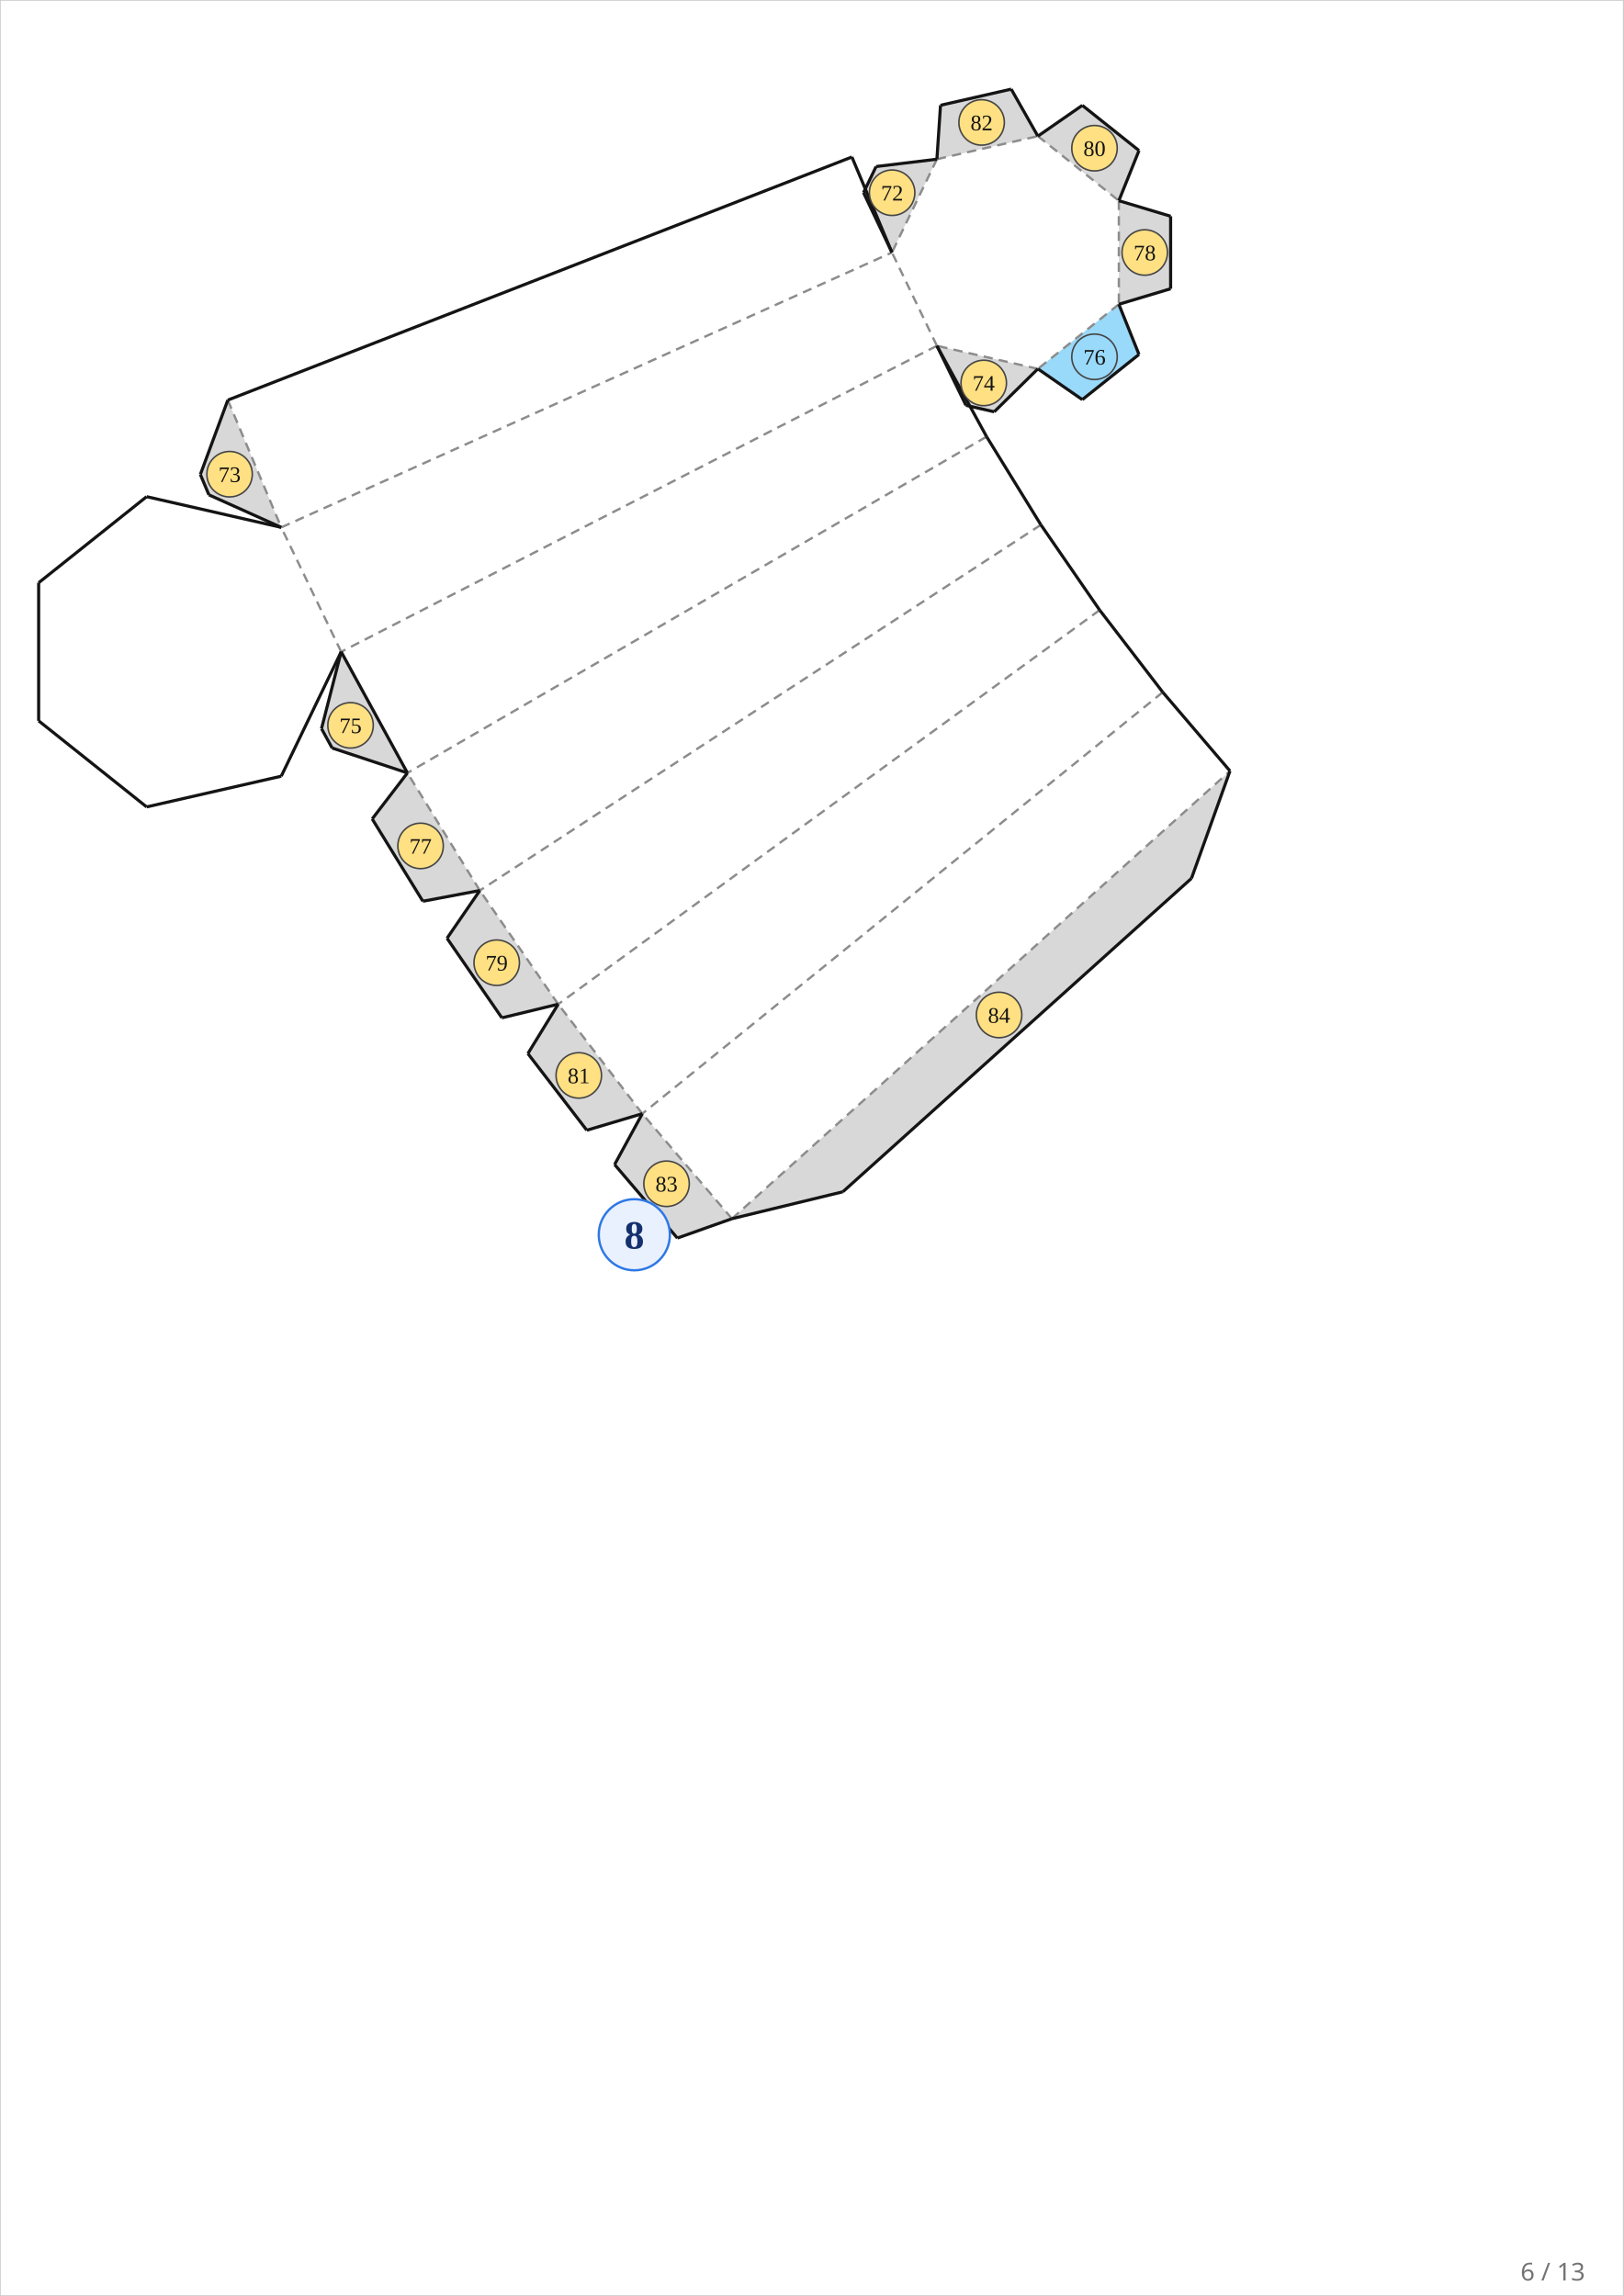
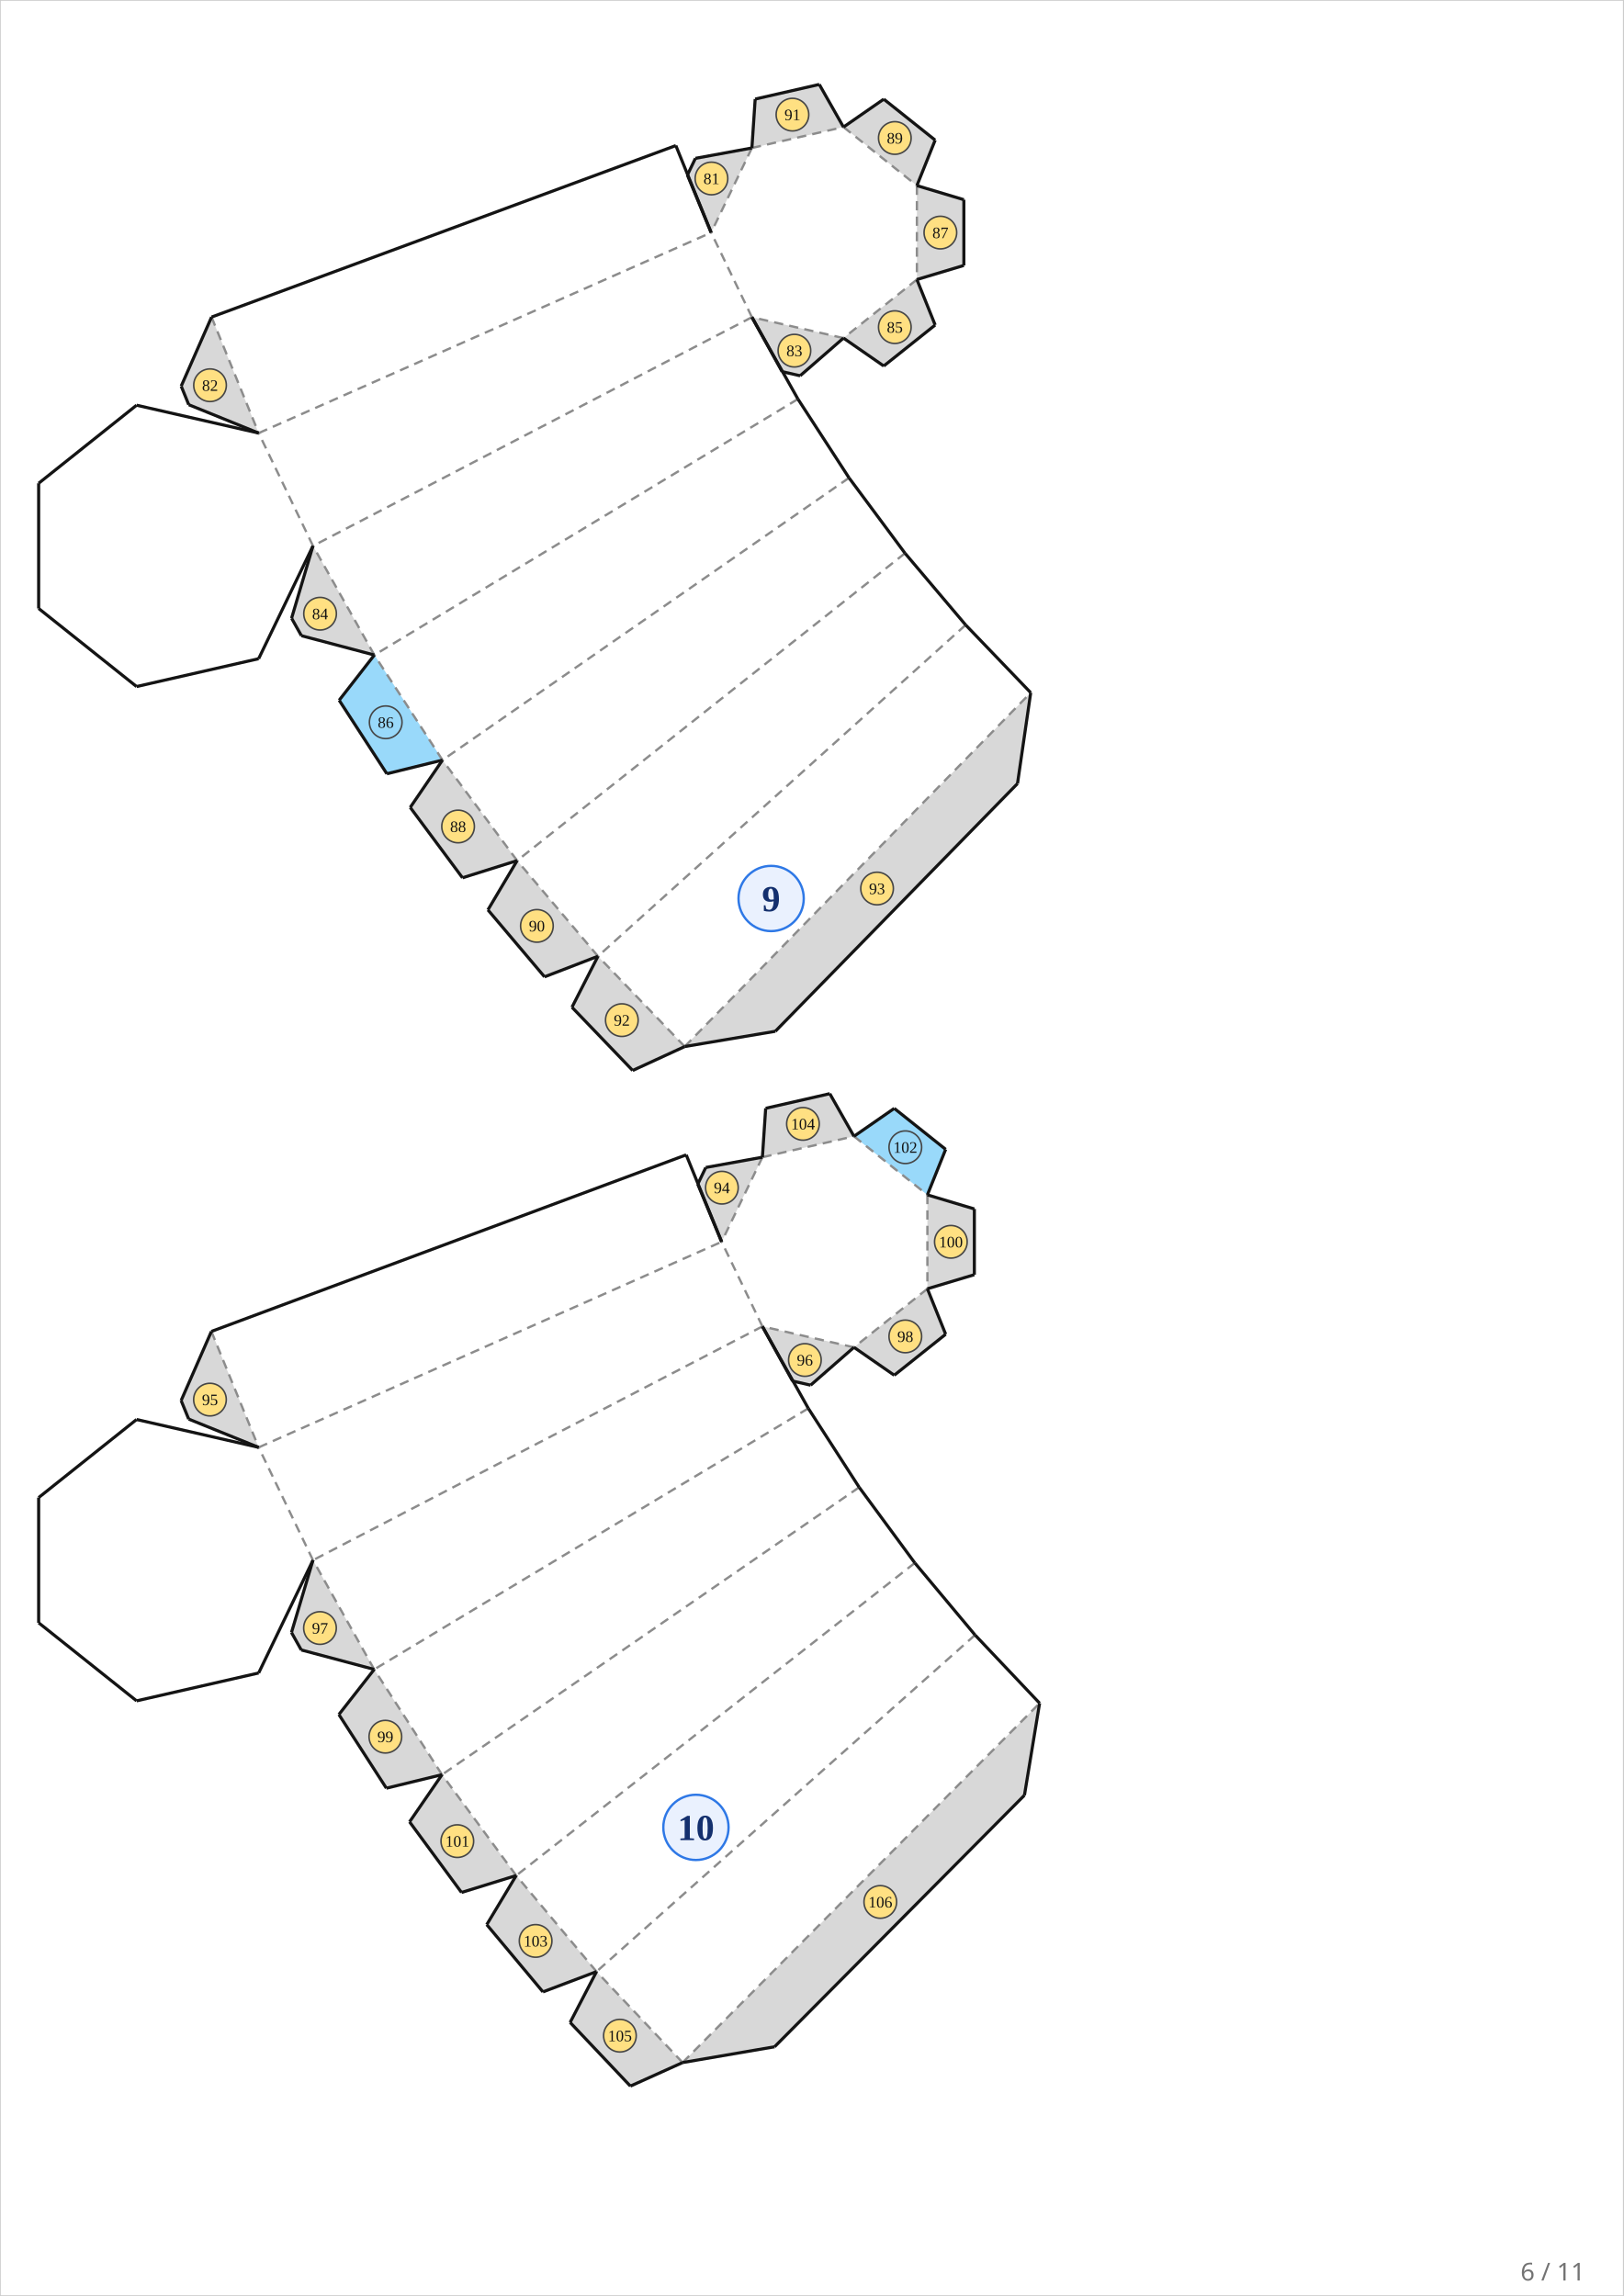
<svg xmlns="http://www.w3.org/2000/svg" width="210.00mm" height="297.00mm" viewBox="0 0 210.00 297.00">
  <rect x="0" y="0" width="210.00" height="297.00" fill="#ffffff" stroke="#cccccc" stroke-width="0.2" />
-   <polygon points="115.361,32.661 111.681,24.921 113.308,21.542 121.173,20.593" fill="rgb(216,216,216)" />
-   <polygon points="36.376,68.221 27.019,64.012 25.913,61.377 29.466,51.751" fill="rgb(216,216,216)" />
-   <polygon points="121.173,44.73 124.93,52.434 128.587,53.268 134.232,47.711" fill="rgb(216,216,216)" />
-   <polygon points="44.125,84.312 41.582,94.252 42.953,96.759 52.693,99.983" fill="rgb(216,216,216)" />
-   <polygon points="134.232,47.711 139.979,51.694 147.31,45.848 144.705,39.359" fill="rgb(216,216,216)" />
-   <polygon points="52.693,99.983 48.137,105.934 54.692,116.58 62.058,115.191" fill="rgb(216,216,216)" />
-   <polygon points="144.705,39.359 151.402,37.35 151.402,27.973 144.705,25.964" fill="rgb(216,216,216)" />
-   <polygon points="62.058,115.191 57.814,121.37 64.909,131.663 72.193,129.897" fill="rgb(216,216,216)" />
-   <polygon points="144.705,25.964 147.31,19.475 139.979,13.629 134.232,17.612" fill="rgb(216,216,216)" />
-   <polygon points="72.193,129.897 68.274,136.286 75.89,146.201 83.073,144.061" fill="rgb(216,216,216)" />
-   <polygon points="134.232,17.612 130.783,11.53 121.641,13.616 121.173,20.593" fill="rgb(216,216,216)" />
-   <polygon points="83.073,144.061 79.488,150.643 87.604,160.152 94.668,157.645" fill="rgb(216,216,216)" />
-   <polygon points="159.08,99.73 154.099,113.622 109.01,154.163 94.668,157.645" fill="rgb(216,216,216)" />
-   <polygon points="134.232,47.711 139.979,51.694 147.31,45.848 144.705,39.359" fill="#99d9fa" />
-   <line x1="36.376" y1="68.221" x2="115.361" y2="32.661" stroke="#8c8c8c" stroke-width="0.3" stroke-dasharray="1.2,0.8" />
-   <line x1="121.173" y1="44.73" x2="115.361" y2="32.661" stroke="#8c8c8c" stroke-width="0.3" stroke-dasharray="1.2,0.8" />
-   <line x1="44.125" y1="84.312" x2="36.376" y2="68.221" stroke="#8c8c8c" stroke-width="0.3" stroke-dasharray="1.2,0.8" />
-   <line x1="121.173" y1="44.73" x2="44.125" y2="84.312" stroke="#8c8c8c" stroke-width="0.3" stroke-dasharray="1.2,0.8" />
-   <line x1="127.599" y1="56.483" x2="52.693" y2="99.983" stroke="#8c8c8c" stroke-width="0.3" stroke-dasharray="1.2,0.8" />
-   <line x1="134.622" y1="67.889" x2="62.058" y2="115.191" stroke="#8c8c8c" stroke-width="0.3" stroke-dasharray="1.2,0.8" />
-   <line x1="142.224" y1="78.918" x2="72.193" y2="129.897" stroke="#8c8c8c" stroke-width="0.3" stroke-dasharray="1.2,0.8" />
-   <line x1="150.384" y1="89.541" x2="83.073" y2="144.061" stroke="#8c8c8c" stroke-width="0.3" stroke-dasharray="1.2,0.8" />
-   <line x1="121.173" y1="20.593" x2="115.361" y2="32.661" stroke="#8c8c8c" stroke-width="0.3" stroke-dasharray="1.2,0.8" />
-   <line x1="29.466" y1="51.751" x2="36.376" y2="68.221" stroke="#8c8c8c" stroke-width="0.3" stroke-dasharray="1.2,0.8" />
-   <line x1="134.232" y1="47.711" x2="121.173" y2="44.73" stroke="#8c8c8c" stroke-width="0.3" stroke-dasharray="1.2,0.8" />
-   <line x1="52.693" y1="99.983" x2="44.125" y2="84.312" stroke="#8c8c8c" stroke-width="0.3" stroke-dasharray="1.2,0.8" />
-   <line x1="144.705" y1="39.359" x2="134.232" y2="47.711" stroke="#8c8c8c" stroke-width="0.3" stroke-dasharray="1.2,0.8" />
-   <line x1="62.058" y1="115.191" x2="52.693" y2="99.983" stroke="#8c8c8c" stroke-width="0.3" stroke-dasharray="1.2,0.8" />
-   <line x1="144.705" y1="25.964" x2="144.705" y2="39.359" stroke="#8c8c8c" stroke-width="0.3" stroke-dasharray="1.2,0.8" />
-   <line x1="72.193" y1="129.897" x2="62.058" y2="115.191" stroke="#8c8c8c" stroke-width="0.3" stroke-dasharray="1.2,0.8" />
-   <line x1="134.232" y1="17.612" x2="144.705" y2="25.964" stroke="#8c8c8c" stroke-width="0.3" stroke-dasharray="1.2,0.8" />
-   <line x1="83.073" y1="144.061" x2="72.193" y2="129.897" stroke="#8c8c8c" stroke-width="0.3" stroke-dasharray="1.2,0.8" />
-   <line x1="121.173" y1="20.593" x2="134.232" y2="17.612" stroke="#8c8c8c" stroke-width="0.3" stroke-dasharray="1.2,0.8" />
-   <line x1="94.668" y1="157.645" x2="83.073" y2="144.061" stroke="#8c8c8c" stroke-width="0.3" stroke-dasharray="1.2,0.8" />
-   <line x1="94.668" y1="157.645" x2="159.08" y2="99.73" stroke="#8c8c8c" stroke-width="0.3" stroke-dasharray="1.2,0.8" />
-   <line x1="110.179" y1="20.309" x2="115.361" y2="32.661" stroke="#141414" stroke-width="0.4" />
-   <line x1="18.964" y1="64.247" x2="36.376" y2="68.221" stroke="#141414" stroke-width="0.4" />
-   <line x1="121.173" y1="44.73" x2="127.599" y2="56.483" stroke="#141414" stroke-width="0.4" />
-   <line x1="52.693" y1="99.983" x2="44.125" y2="84.312" stroke="#141414" stroke-width="0.4" />
-   <line x1="44.125" y1="84.312" x2="36.376" y2="100.403" stroke="#141414" stroke-width="0.4" />
-   <line x1="127.599" y1="56.483" x2="134.622" y2="67.889" stroke="#141414" stroke-width="0.4" />
-   <line x1="36.376" y1="100.403" x2="18.964" y2="104.378" stroke="#141414" stroke-width="0.4" />
-   <line x1="134.622" y1="67.889" x2="142.224" y2="78.918" stroke="#141414" stroke-width="0.4" />
-   <line x1="18.964" y1="104.378" x2="5.0" y2="93.242" stroke="#141414" stroke-width="0.4" />
-   <line x1="142.224" y1="78.918" x2="150.384" y2="89.541" stroke="#141414" stroke-width="0.4" />
-   <line x1="5.0" y1="93.242" x2="5.0" y2="75.382" stroke="#141414" stroke-width="0.4" />
-   <line x1="150.384" y1="89.541" x2="159.08" y2="99.73" stroke="#141414" stroke-width="0.4" />
-   <line x1="5.0" y1="75.382" x2="18.964" y2="64.247" stroke="#141414" stroke-width="0.4" />
-   <line x1="29.466" y1="51.751" x2="110.179" y2="20.309" stroke="#141414" stroke-width="0.4" />
-   <line x1="115.361" y1="32.661" x2="111.681" y2="24.921" stroke="#141414" stroke-width="0.4" />
-   <line x1="111.681" y1="24.921" x2="113.308" y2="21.542" stroke="#141414" stroke-width="0.4" />
-   <line x1="113.308" y1="21.542" x2="121.173" y2="20.593" stroke="#141414" stroke-width="0.4" />
-   <line x1="36.376" y1="68.221" x2="27.019" y2="64.012" stroke="#141414" stroke-width="0.4" />
-   <line x1="27.019" y1="64.012" x2="25.913" y2="61.377" stroke="#141414" stroke-width="0.4" />
-   <line x1="25.913" y1="61.377" x2="29.466" y2="51.751" stroke="#141414" stroke-width="0.4" />
-   <line x1="121.173" y1="44.73" x2="124.93" y2="52.434" stroke="#141414" stroke-width="0.4" />
-   <line x1="124.93" y1="52.434" x2="128.587" y2="53.268" stroke="#141414" stroke-width="0.4" />
-   <line x1="128.587" y1="53.268" x2="134.232" y2="47.711" stroke="#141414" stroke-width="0.4" />
-   <line x1="44.125" y1="84.312" x2="41.582" y2="94.252" stroke="#141414" stroke-width="0.4" />
-   <line x1="41.582" y1="94.252" x2="42.953" y2="96.759" stroke="#141414" stroke-width="0.4" />
-   <line x1="42.953" y1="96.759" x2="52.693" y2="99.983" stroke="#141414" stroke-width="0.4" />
-   <line x1="134.232" y1="47.711" x2="139.979" y2="51.694" stroke="#141414" stroke-width="0.4" />
-   <line x1="139.979" y1="51.694" x2="147.31" y2="45.848" stroke="#141414" stroke-width="0.4" />
-   <line x1="147.31" y1="45.848" x2="144.705" y2="39.359" stroke="#141414" stroke-width="0.4" />
-   <line x1="52.693" y1="99.983" x2="48.137" y2="105.934" stroke="#141414" stroke-width="0.4" />
-   <line x1="48.137" y1="105.934" x2="54.692" y2="116.58" stroke="#141414" stroke-width="0.4" />
-   <line x1="54.692" y1="116.58" x2="62.058" y2="115.191" stroke="#141414" stroke-width="0.4" />
-   <line x1="144.705" y1="39.359" x2="151.402" y2="37.35" stroke="#141414" stroke-width="0.4" />
-   <line x1="151.402" y1="37.35" x2="151.402" y2="27.973" stroke="#141414" stroke-width="0.4" />
-   <line x1="151.402" y1="27.973" x2="144.705" y2="25.964" stroke="#141414" stroke-width="0.4" />
-   <line x1="62.058" y1="115.191" x2="57.814" y2="121.37" stroke="#141414" stroke-width="0.4" />
-   <line x1="57.814" y1="121.37" x2="64.909" y2="131.663" stroke="#141414" stroke-width="0.4" />
-   <line x1="64.909" y1="131.663" x2="72.193" y2="129.897" stroke="#141414" stroke-width="0.4" />
-   <line x1="144.705" y1="25.964" x2="147.31" y2="19.475" stroke="#141414" stroke-width="0.4" />
-   <line x1="147.31" y1="19.475" x2="139.979" y2="13.629" stroke="#141414" stroke-width="0.4" />
-   <line x1="139.979" y1="13.629" x2="134.232" y2="17.612" stroke="#141414" stroke-width="0.4" />
-   <line x1="72.193" y1="129.897" x2="68.274" y2="136.286" stroke="#141414" stroke-width="0.4" />
-   <line x1="68.274" y1="136.286" x2="75.89" y2="146.201" stroke="#141414" stroke-width="0.4" />
-   <line x1="75.89" y1="146.201" x2="83.073" y2="144.061" stroke="#141414" stroke-width="0.4" />
-   <line x1="134.232" y1="17.612" x2="130.783" y2="11.53" stroke="#141414" stroke-width="0.4" />
-   <line x1="130.783" y1="11.53" x2="121.641" y2="13.616" stroke="#141414" stroke-width="0.4" />
-   <line x1="121.641" y1="13.616" x2="121.173" y2="20.593" stroke="#141414" stroke-width="0.4" />
-   <line x1="83.073" y1="144.061" x2="79.488" y2="150.643" stroke="#141414" stroke-width="0.4" />
-   <line x1="79.488" y1="150.643" x2="87.604" y2="160.152" stroke="#141414" stroke-width="0.4" />
-   <line x1="87.604" y1="160.152" x2="94.668" y2="157.645" stroke="#141414" stroke-width="0.4" />
-   <line x1="159.08" y1="99.73" x2="154.099" y2="113.622" stroke="#141414" stroke-width="0.4" />
-   <line x1="154.099" y1="113.622" x2="109.01" y2="154.163" stroke="#141414" stroke-width="0.4" />
-   <line x1="109.01" y1="154.163" x2="94.668" y2="157.645" stroke="#141414" stroke-width="0.4" />
-   <circle cx="115.381" cy="24.929" r="2.94" fill="#ffe082" stroke="#464646" stroke-width="0.2" />
-   <text x="115.381" y="25.94" font-size="2.88" text-anchor="middle" fill="#141414">72</text>
-   <circle cx="29.694" cy="61.34" r="2.94" fill="#ffe082" stroke="#464646" stroke-width="0.2" />
-   <text x="29.694" y="62.35" font-size="2.88" text-anchor="middle" fill="#141414">73</text>
-   <circle cx="127.23" cy="49.536" r="2.94" fill="#ffe082" stroke="#464646" stroke-width="0.2" />
-   <text x="127.23" y="50.54" font-size="2.88" text-anchor="middle" fill="#141414">74</text>
-   <circle cx="45.338" cy="93.827" r="2.94" fill="#ffe082" stroke="#464646" stroke-width="0.2" />
-   <text x="45.338" y="94.83" font-size="2.88" text-anchor="middle" fill="#141414">75</text>
-   <circle cx="141.557" cy="46.153" r="2.94" fill="#99d9fa" stroke="#464646" stroke-width="0.2" />
-   <text x="141.557" y="47.16" font-size="2.88" text-anchor="middle" fill="#141414">76</text>
-   <circle cx="54.395" cy="109.422" r="2.94" fill="#ffe082" stroke="#464646" stroke-width="0.2" />
-   <text x="54.395" y="110.43" font-size="2.88" text-anchor="middle" fill="#141414">77</text>
-   <circle cx="148.054" cy="32.661" r="2.94" fill="#ffe082" stroke="#464646" stroke-width="0.2" />
-   <text x="148.054" y="33.67" font-size="2.88" text-anchor="middle" fill="#141414">78</text>
-   <circle cx="64.243" cy="124.53" r="2.94" fill="#ffe082" stroke="#464646" stroke-width="0.2" />
-   <text x="64.243" y="125.54" font-size="2.88" text-anchor="middle" fill="#141414">79</text>
-   <circle cx="141.557" cy="19.17" r="2.94" fill="#ffe082" stroke="#464646" stroke-width="0.2" />
-   <text x="141.557" y="20.18" font-size="2.88" text-anchor="middle" fill="#141414">80</text>
-   <circle cx="74.857" cy="139.111" r="2.94" fill="#ffe082" stroke="#464646" stroke-width="0.2" />
-   <text x="74.857" y="140.12" font-size="2.88" text-anchor="middle" fill="#141414">81</text>
-   <circle cx="126.957" cy="15.838" r="2.94" fill="#ffe082" stroke="#464646" stroke-width="0.2" />
-   <text x="126.957" y="16.85" font-size="2.88" text-anchor="middle" fill="#141414">82</text>
-   <circle cx="86.208" cy="153.125" r="2.94" fill="#ffe082" stroke="#464646" stroke-width="0.2" />
-   <text x="86.208" y="154.13" font-size="2.88" text-anchor="middle" fill="#141414">83</text>
-   <circle cx="129.214" cy="131.29" r="2.94" fill="#ffe082" stroke="#464646" stroke-width="0.2" />
-   <text x="129.214" y="132.30" font-size="2.88" text-anchor="middle" fill="#141414">84</text>
-   <circle cx="82.04" cy="159.722" r="4.6" fill="#eaf1fe" stroke="#2e78e6" stroke-width="0.3" />
-   <text x="82.04" y="161.522" font-size="5.2" text-anchor="middle" fill="#14306e" font-weight="bold">8</text>
-   <text x="205.0" y="295.0" font-size="3.2" text-anchor="end" fill="#737373" font-family="sans-serif">6 / 13</text>
+   <polygon points="91.976,30.085 88.902,22.639 89.941,20.481 97.246,19.14" fill="rgb(216,216,216)" />
+   <polygon points="33.453,56.021 24.409,52.35 23.434,49.949 27.362,41.013" fill="rgb(216,216,216)" />
+   <polygon points="97.246,41.029 101.151,48.074 103.486,48.607 109.089,43.732" fill="rgb(216,216,216)" />
+   <polygon points="40.48,70.613 37.711,79.973 38.981,82.232 48.416,84.732" fill="rgb(216,216,216)" />
+   <polygon points="109.089,43.732 114.3,47.344 120.948,42.043 118.586,36.158" fill="rgb(216,216,216)" />
+   <polygon points="48.416,84.732 43.865,90.579 50.034,100.091 57.229,98.321" fill="rgb(216,216,216)" />
+   <polygon points="118.586,36.158 124.66,34.336 124.66,25.833 118.586,24.011" fill="rgb(216,216,216)" />
+   <polygon points="57.229,98.321 53.056,104.444 59.815,113.547 66.883,111.325" fill="rgb(216,216,216)" />
+   <polygon points="118.586,24.011 120.948,18.126 114.3,12.825 109.089,16.437" fill="rgb(216,216,216)" />
+   <polygon points="66.883,111.325 63.106,117.7 70.426,126.358 77.34,123.694" fill="rgb(216,216,216)" />
+   <polygon points="109.089,16.437 105.961,10.921 97.671,12.814 97.246,19.14" fill="rgb(216,216,216)" />
+   <polygon points="77.34,123.694 73.974,130.294 81.826,138.472 88.558,135.376" fill="rgb(216,216,216)" />
+   <polygon points="133.305,89.601 131.598,101.361 100.276,133.403 88.558,135.376" fill="rgb(216,216,216)" />
+   <polygon points="48.416,84.732 43.865,90.579 50.034,100.091 57.229,98.321" fill="#99d9fa" />
+   <line x1="33.453" y1="56.021" x2="91.976" y2="30.085" stroke="#8c8c8c" stroke-width="0.3" stroke-dasharray="1.2,0.8" />
+   <line x1="97.246" y1="41.029" x2="91.976" y2="30.085" stroke="#8c8c8c" stroke-width="0.3" stroke-dasharray="1.2,0.8" />
+   <line x1="40.48" y1="70.613" x2="33.453" y2="56.021" stroke="#8c8c8c" stroke-width="0.3" stroke-dasharray="1.2,0.8" />
+   <line x1="97.246" y1="41.029" x2="40.48" y2="70.613" stroke="#8c8c8c" stroke-width="0.3" stroke-dasharray="1.2,0.8" />
+   <line x1="103.198" y1="51.618" x2="48.416" y2="84.732" stroke="#8c8c8c" stroke-width="0.3" stroke-dasharray="1.2,0.8" />
+   <line x1="109.808" y1="61.81" x2="57.229" y2="98.321" stroke="#8c8c8c" stroke-width="0.3" stroke-dasharray="1.2,0.8" />
+   <line x1="117.048" y1="71.563" x2="66.883" y2="111.325" stroke="#8c8c8c" stroke-width="0.3" stroke-dasharray="1.2,0.8" />
+   <line x1="124.891" y1="80.839" x2="77.34" y2="123.694" stroke="#8c8c8c" stroke-width="0.3" stroke-dasharray="1.2,0.8" />
+   <line x1="97.246" y1="19.14" x2="91.976" y2="30.085" stroke="#8c8c8c" stroke-width="0.3" stroke-dasharray="1.2,0.8" />
+   <line x1="27.362" y1="41.013" x2="33.453" y2="56.021" stroke="#8c8c8c" stroke-width="0.3" stroke-dasharray="1.2,0.8" />
+   <line x1="109.089" y1="43.732" x2="97.246" y2="41.029" stroke="#8c8c8c" stroke-width="0.3" stroke-dasharray="1.2,0.8" />
+   <line x1="48.416" y1="84.732" x2="40.48" y2="70.613" stroke="#8c8c8c" stroke-width="0.3" stroke-dasharray="1.2,0.8" />
+   <line x1="118.586" y1="36.158" x2="109.089" y2="43.732" stroke="#8c8c8c" stroke-width="0.3" stroke-dasharray="1.2,0.8" />
+   <line x1="57.229" y1="98.321" x2="48.416" y2="84.732" stroke="#8c8c8c" stroke-width="0.3" stroke-dasharray="1.2,0.8" />
+   <line x1="118.586" y1="24.011" x2="118.586" y2="36.158" stroke="#8c8c8c" stroke-width="0.3" stroke-dasharray="1.2,0.8" />
+   <line x1="66.883" y1="111.325" x2="57.229" y2="98.321" stroke="#8c8c8c" stroke-width="0.3" stroke-dasharray="1.2,0.8" />
+   <line x1="109.089" y1="16.437" x2="118.586" y2="24.011" stroke="#8c8c8c" stroke-width="0.3" stroke-dasharray="1.2,0.8" />
+   <line x1="77.34" y1="123.694" x2="66.883" y2="111.325" stroke="#8c8c8c" stroke-width="0.3" stroke-dasharray="1.2,0.8" />
+   <line x1="97.246" y1="19.14" x2="109.089" y2="16.437" stroke="#8c8c8c" stroke-width="0.3" stroke-dasharray="1.2,0.8" />
+   <line x1="88.558" y1="135.376" x2="77.34" y2="123.694" stroke="#8c8c8c" stroke-width="0.3" stroke-dasharray="1.2,0.8" />
+   <line x1="88.558" y1="135.376" x2="133.305" y2="89.601" stroke="#8c8c8c" stroke-width="0.3" stroke-dasharray="1.2,0.8" />
+   <line x1="87.408" y1="18.829" x2="91.976" y2="30.085" stroke="#141414" stroke-width="0.4" />
+   <line x1="17.663" y1="52.417" x2="33.453" y2="56.021" stroke="#141414" stroke-width="0.4" />
+   <line x1="97.246" y1="41.029" x2="103.198" y2="51.618" stroke="#141414" stroke-width="0.4" />
+   <line x1="40.48" y1="70.613" x2="33.453" y2="85.206" stroke="#141414" stroke-width="0.4" />
+   <line x1="103.198" y1="51.618" x2="109.808" y2="61.81" stroke="#141414" stroke-width="0.4" />
+   <line x1="33.453" y1="85.206" x2="17.663" y2="88.809" stroke="#141414" stroke-width="0.4" />
+   <line x1="109.808" y1="61.81" x2="117.048" y2="71.563" stroke="#141414" stroke-width="0.4" />
+   <line x1="17.663" y1="88.809" x2="5.0" y2="78.711" stroke="#141414" stroke-width="0.4" />
+   <line x1="117.048" y1="71.563" x2="124.891" y2="80.839" stroke="#141414" stroke-width="0.4" />
+   <line x1="5.0" y1="78.711" x2="5.0" y2="62.515" stroke="#141414" stroke-width="0.4" />
+   <line x1="124.891" y1="80.839" x2="133.305" y2="89.601" stroke="#141414" stroke-width="0.4" />
+   <line x1="5.0" y1="62.515" x2="17.663" y2="52.417" stroke="#141414" stroke-width="0.4" />
+   <line x1="27.363" y1="41.013" x2="87.408" y2="18.829" stroke="#141414" stroke-width="0.4" />
+   <line x1="91.976" y1="30.085" x2="88.902" y2="22.639" stroke="#141414" stroke-width="0.4" />
+   <line x1="88.902" y1="22.639" x2="89.941" y2="20.481" stroke="#141414" stroke-width="0.4" />
+   <line x1="89.941" y1="20.481" x2="97.246" y2="19.14" stroke="#141414" stroke-width="0.4" />
+   <line x1="33.453" y1="56.021" x2="24.409" y2="52.35" stroke="#141414" stroke-width="0.4" />
+   <line x1="24.409" y1="52.35" x2="23.434" y2="49.949" stroke="#141414" stroke-width="0.4" />
+   <line x1="23.434" y1="49.949" x2="27.362" y2="41.013" stroke="#141414" stroke-width="0.4" />
+   <line x1="97.246" y1="41.029" x2="101.151" y2="48.074" stroke="#141414" stroke-width="0.4" />
+   <line x1="101.151" y1="48.074" x2="103.486" y2="48.607" stroke="#141414" stroke-width="0.4" />
+   <line x1="103.486" y1="48.607" x2="109.089" y2="43.732" stroke="#141414" stroke-width="0.4" />
+   <line x1="40.48" y1="70.613" x2="37.711" y2="79.973" stroke="#141414" stroke-width="0.4" />
+   <line x1="37.711" y1="79.973" x2="38.981" y2="82.232" stroke="#141414" stroke-width="0.4" />
+   <line x1="38.981" y1="82.232" x2="48.416" y2="84.732" stroke="#141414" stroke-width="0.4" />
+   <line x1="109.089" y1="43.732" x2="114.3" y2="47.344" stroke="#141414" stroke-width="0.4" />
+   <line x1="114.3" y1="47.344" x2="120.948" y2="42.043" stroke="#141414" stroke-width="0.4" />
+   <line x1="120.948" y1="42.043" x2="118.586" y2="36.158" stroke="#141414" stroke-width="0.4" />
+   <line x1="48.416" y1="84.732" x2="43.865" y2="90.579" stroke="#141414" stroke-width="0.4" />
+   <line x1="43.865" y1="90.579" x2="50.034" y2="100.091" stroke="#141414" stroke-width="0.4" />
+   <line x1="50.034" y1="100.091" x2="57.229" y2="98.321" stroke="#141414" stroke-width="0.4" />
+   <line x1="118.586" y1="36.158" x2="124.66" y2="34.336" stroke="#141414" stroke-width="0.4" />
+   <line x1="124.66" y1="34.336" x2="124.66" y2="25.833" stroke="#141414" stroke-width="0.4" />
+   <line x1="124.66" y1="25.833" x2="118.586" y2="24.011" stroke="#141414" stroke-width="0.4" />
+   <line x1="57.229" y1="98.321" x2="53.056" y2="104.444" stroke="#141414" stroke-width="0.4" />
+   <line x1="53.056" y1="104.444" x2="59.815" y2="113.547" stroke="#141414" stroke-width="0.4" />
+   <line x1="59.815" y1="113.547" x2="66.883" y2="111.325" stroke="#141414" stroke-width="0.4" />
+   <line x1="118.586" y1="24.011" x2="120.948" y2="18.126" stroke="#141414" stroke-width="0.4" />
+   <line x1="120.948" y1="18.126" x2="114.3" y2="12.825" stroke="#141414" stroke-width="0.4" />
+   <line x1="114.3" y1="12.825" x2="109.089" y2="16.437" stroke="#141414" stroke-width="0.4" />
+   <line x1="66.883" y1="111.325" x2="63.106" y2="117.7" stroke="#141414" stroke-width="0.4" />
+   <line x1="63.106" y1="117.7" x2="70.426" y2="126.358" stroke="#141414" stroke-width="0.4" />
+   <line x1="70.426" y1="126.358" x2="77.34" y2="123.694" stroke="#141414" stroke-width="0.4" />
+   <line x1="109.089" y1="16.437" x2="105.961" y2="10.921" stroke="#141414" stroke-width="0.4" />
+   <line x1="105.961" y1="10.921" x2="97.671" y2="12.814" stroke="#141414" stroke-width="0.4" />
+   <line x1="97.671" y1="12.814" x2="97.246" y2="19.14" stroke="#141414" stroke-width="0.4" />
+   <line x1="77.34" y1="123.694" x2="73.974" y2="130.294" stroke="#141414" stroke-width="0.4" />
+   <line x1="73.974" y1="130.294" x2="81.826" y2="138.472" stroke="#141414" stroke-width="0.4" />
+   <line x1="81.826" y1="138.472" x2="88.558" y2="135.376" stroke="#141414" stroke-width="0.4" />
+   <line x1="133.305" y1="89.601" x2="131.598" y2="101.361" stroke="#141414" stroke-width="0.4" />
+   <line x1="131.598" y1="101.361" x2="100.276" y2="133.403" stroke="#141414" stroke-width="0.4" />
+   <line x1="100.276" y1="133.403" x2="88.558" y2="135.376" stroke="#141414" stroke-width="0.4" />
+   <circle cx="92.016" cy="23.086" r="2.11" fill="#ffe082" stroke="#464646" stroke-width="0.2" />
+   <text x="92.016" y="23.81" font-size="2.07" text-anchor="middle" fill="#141414">81</text>
+   <circle cx="27.165" cy="49.833" r="2.11" fill="#ffe082" stroke="#464646" stroke-width="0.2" />
+   <text x="27.165" y="50.56" font-size="2.07" text-anchor="middle" fill="#141414">82</text>
+   <circle cx="102.743" cy="45.361" r="2.11" fill="#ffe082" stroke="#464646" stroke-width="0.2" />
+   <text x="102.743" y="46.08" font-size="2.07" text-anchor="middle" fill="#141414">83</text>
+   <circle cx="41.397" cy="79.387" r="2.11" fill="#ffe082" stroke="#464646" stroke-width="0.2" />
+   <text x="41.397" y="80.11" font-size="2.07" text-anchor="middle" fill="#141414">84</text>
+   <circle cx="115.731" cy="42.319" r="2.11" fill="#ffe082" stroke="#464646" stroke-width="0.2" />
+   <text x="115.731" y="43.04" font-size="2.07" text-anchor="middle" fill="#141414">85</text>
+   <circle cx="49.886" cy="93.431" r="2.11" fill="#99d9fa" stroke="#464646" stroke-width="0.2" />
+   <text x="49.886" y="94.15" font-size="2.07" text-anchor="middle" fill="#141414">86</text>
+   <circle cx="121.623" cy="30.085" r="2.11" fill="#ffe082" stroke="#464646" stroke-width="0.2" />
+   <text x="121.623" y="30.81" font-size="2.07" text-anchor="middle" fill="#141414">87</text>
+   <circle cx="59.246" cy="106.909" r="2.11" fill="#ffe082" stroke="#464646" stroke-width="0.2" />
+   <text x="59.246" y="107.63" font-size="2.07" text-anchor="middle" fill="#141414">88</text>
+   <circle cx="115.731" cy="17.85" r="2.11" fill="#ffe082" stroke="#464646" stroke-width="0.2" />
+   <text x="115.731" y="18.57" font-size="2.07" text-anchor="middle" fill="#141414">89</text>
+   <circle cx="69.439" cy="119.769" r="2.11" fill="#ffe082" stroke="#464646" stroke-width="0.2" />
+   <text x="69.439" y="120.49" font-size="2.07" text-anchor="middle" fill="#141414">90</text>
+   <circle cx="102.492" cy="14.828" r="2.11" fill="#ffe082" stroke="#464646" stroke-width="0.2" />
+   <text x="102.492" y="15.55" font-size="2.07" text-anchor="middle" fill="#141414">91</text>
+   <circle cx="80.425" cy="131.959" r="2.11" fill="#ffe082" stroke="#464646" stroke-width="0.2" />
+   <text x="80.425" y="132.68" font-size="2.07" text-anchor="middle" fill="#141414">92</text>
+   <circle cx="113.434" cy="114.935" r="2.11" fill="#ffe082" stroke="#464646" stroke-width="0.2" />
+   <text x="113.434" y="115.66" font-size="2.07" text-anchor="middle" fill="#141414">93</text>
+   <circle cx="99.734" cy="116.224" r="4.22" fill="#eaf1fe" stroke="#2e78e6" stroke-width="0.3" />
+   <text x="99.734" y="117.87" font-size="4.77" text-anchor="middle" fill="#14306e" font-weight="bold">9</text>
+   <polygon points="93.333,160.635 90.242,153.179 91.281,151.021 98.604,149.691" fill="rgb(216,216,216)" />
+   <polygon points="33.453,187.225 24.404,183.567 23.426,181.168 27.341,172.226" fill="rgb(216,216,216)" />
+   <polygon points="98.604,171.58 102.506,178.646 104.841,179.179 110.447,174.283" fill="rgb(216,216,216)" />
+   <polygon points="40.48,201.817 37.698,211.173 38.964,213.434 48.396,215.948" fill="rgb(216,216,216)" />
+   <polygon points="110.447,174.283 115.658,177.895 122.306,172.593 119.944,166.709" fill="rgb(216,216,216)" />
+   <polygon points="48.396,215.948 43.828,221.782 49.969,231.312 57.169,229.562" fill="rgb(216,216,216)" />
+   <polygon points="119.944,166.709 126.017,164.887 126.017,156.384 119.944,154.562" fill="rgb(216,216,216)" />
+   <polygon points="57.169,229.562 52.97,235.667 59.688,244.8 66.766,242.609" fill="rgb(216,216,216)" />
+   <polygon points="119.944,154.562 122.306,148.677 115.658,143.376 110.447,146.988" fill="rgb(216,216,216)" />
+   <polygon points="66.766,242.609 62.952,248.962 70.221,257.662 77.151,255.038" fill="rgb(216,216,216)" />
+   <polygon points="110.447,146.988 107.319,141.472 99.029,143.364 98.604,149.691" fill="rgb(216,216,216)" />
+   <polygon points="77.151,255.038 73.737,261.614 81.53,269.849 88.284,266.802" fill="rgb(216,216,216)" />
+   <polygon points="134.456,220.318 132.497,232.223 100.176,264.762 88.284,266.802" fill="rgb(216,216,216)" />
+   <polygon points="119.944,154.562 122.306,148.677 115.658,143.376 110.447,146.988" fill="#99d9fa" />
+   <line x1="33.453" y1="187.225" x2="93.333" y2="160.635" stroke="#8c8c8c" stroke-width="0.3" stroke-dasharray="1.2,0.8" />
+   <line x1="98.604" y1="171.58" x2="93.333" y2="160.635" stroke="#8c8c8c" stroke-width="0.3" stroke-dasharray="1.2,0.8" />
+   <line x1="40.48" y1="201.817" x2="33.453" y2="187.225" stroke="#8c8c8c" stroke-width="0.3" stroke-dasharray="1.2,0.8" />
+   <line x1="98.604" y1="171.58" x2="40.48" y2="201.817" stroke="#8c8c8c" stroke-width="0.3" stroke-dasharray="1.2,0.8" />
+   <line x1="104.54" y1="182.178" x2="48.396" y2="215.948" stroke="#8c8c8c" stroke-width="0.3" stroke-dasharray="1.2,0.8" />
+   <line x1="111.12" y1="192.388" x2="57.169" y2="229.562" stroke="#8c8c8c" stroke-width="0.3" stroke-dasharray="1.2,0.8" />
+   <line x1="118.318" y1="202.173" x2="66.766" y2="242.609" stroke="#8c8c8c" stroke-width="0.3" stroke-dasharray="1.2,0.8" />
+   <line x1="126.107" y1="211.495" x2="77.151" y2="255.038" stroke="#8c8c8c" stroke-width="0.3" stroke-dasharray="1.2,0.8" />
+   <line x1="98.604" y1="149.691" x2="93.333" y2="160.635" stroke="#8c8c8c" stroke-width="0.3" stroke-dasharray="1.2,0.8" />
+   <line x1="27.341" y1="172.226" x2="33.453" y2="187.225" stroke="#8c8c8c" stroke-width="0.3" stroke-dasharray="1.2,0.8" />
+   <line x1="110.447" y1="174.283" x2="98.604" y2="171.58" stroke="#8c8c8c" stroke-width="0.3" stroke-dasharray="1.2,0.8" />
+   <line x1="48.396" y1="215.948" x2="40.48" y2="201.817" stroke="#8c8c8c" stroke-width="0.3" stroke-dasharray="1.2,0.8" />
+   <line x1="119.944" y1="166.709" x2="110.447" y2="174.283" stroke="#8c8c8c" stroke-width="0.3" stroke-dasharray="1.2,0.8" />
+   <line x1="57.169" y1="229.562" x2="48.396" y2="215.948" stroke="#8c8c8c" stroke-width="0.3" stroke-dasharray="1.2,0.8" />
+   <line x1="119.944" y1="154.562" x2="119.944" y2="166.709" stroke="#8c8c8c" stroke-width="0.3" stroke-dasharray="1.2,0.8" />
+   <line x1="66.766" y1="242.609" x2="57.169" y2="229.562" stroke="#8c8c8c" stroke-width="0.3" stroke-dasharray="1.2,0.8" />
+   <line x1="110.447" y1="146.988" x2="119.944" y2="154.562" stroke="#8c8c8c" stroke-width="0.3" stroke-dasharray="1.2,0.8" />
+   <line x1="77.151" y1="255.038" x2="66.766" y2="242.609" stroke="#8c8c8c" stroke-width="0.3" stroke-dasharray="1.2,0.8" />
+   <line x1="98.604" y1="149.691" x2="110.447" y2="146.988" stroke="#8c8c8c" stroke-width="0.3" stroke-dasharray="1.2,0.8" />
+   <line x1="88.284" y1="266.802" x2="77.151" y2="255.038" stroke="#8c8c8c" stroke-width="0.3" stroke-dasharray="1.2,0.8" />
+   <line x1="88.284" y1="266.802" x2="134.456" y2="220.318" stroke="#8c8c8c" stroke-width="0.3" stroke-dasharray="1.2,0.8" />
+   <line x1="88.749" y1="149.386" x2="93.333" y2="160.635" stroke="#141414" stroke-width="0.4" />
+   <line x1="17.663" y1="183.621" x2="33.453" y2="187.225" stroke="#141414" stroke-width="0.4" />
+   <line x1="98.604" y1="171.58" x2="104.54" y2="182.178" stroke="#141414" stroke-width="0.4" />
+   <line x1="40.48" y1="201.817" x2="33.453" y2="216.41" stroke="#141414" stroke-width="0.4" />
+   <line x1="104.54" y1="182.178" x2="111.12" y2="192.388" stroke="#141414" stroke-width="0.4" />
+   <line x1="33.453" y1="216.41" x2="17.663" y2="220.014" stroke="#141414" stroke-width="0.4" />
+   <line x1="111.12" y1="192.388" x2="118.318" y2="202.173" stroke="#141414" stroke-width="0.4" />
+   <line x1="17.663" y1="220.014" x2="5.0" y2="209.916" stroke="#141414" stroke-width="0.4" />
+   <line x1="118.318" y1="202.173" x2="126.107" y2="211.495" stroke="#141414" stroke-width="0.4" />
+   <line x1="5.0" y1="209.916" x2="5.0" y2="193.719" stroke="#141414" stroke-width="0.4" />
+   <line x1="126.107" y1="211.495" x2="134.456" y2="220.318" stroke="#141414" stroke-width="0.4" />
+   <line x1="5.0" y1="193.719" x2="17.663" y2="183.621" stroke="#141414" stroke-width="0.4" />
+   <line x1="27.34" y1="172.226" x2="88.749" y2="149.386" stroke="#141414" stroke-width="0.4" />
+   <line x1="93.333" y1="160.635" x2="90.242" y2="153.179" stroke="#141414" stroke-width="0.4" />
+   <line x1="90.242" y1="153.179" x2="91.281" y2="151.021" stroke="#141414" stroke-width="0.4" />
+   <line x1="91.281" y1="151.021" x2="98.604" y2="149.691" stroke="#141414" stroke-width="0.4" />
+   <line x1="33.453" y1="187.225" x2="24.404" y2="183.567" stroke="#141414" stroke-width="0.4" />
+   <line x1="24.404" y1="183.567" x2="23.426" y2="181.168" stroke="#141414" stroke-width="0.4" />
+   <line x1="23.426" y1="181.168" x2="27.341" y2="172.226" stroke="#141414" stroke-width="0.4" />
+   <line x1="98.604" y1="171.58" x2="102.506" y2="178.646" stroke="#141414" stroke-width="0.4" />
+   <line x1="102.506" y1="178.646" x2="104.841" y2="179.179" stroke="#141414" stroke-width="0.4" />
+   <line x1="104.841" y1="179.179" x2="110.447" y2="174.283" stroke="#141414" stroke-width="0.4" />
+   <line x1="40.48" y1="201.817" x2="37.698" y2="211.173" stroke="#141414" stroke-width="0.4" />
+   <line x1="37.698" y1="211.173" x2="38.964" y2="213.434" stroke="#141414" stroke-width="0.4" />
+   <line x1="38.964" y1="213.434" x2="48.396" y2="215.948" stroke="#141414" stroke-width="0.4" />
+   <line x1="110.447" y1="174.283" x2="115.658" y2="177.895" stroke="#141414" stroke-width="0.4" />
+   <line x1="115.658" y1="177.895" x2="122.306" y2="172.593" stroke="#141414" stroke-width="0.4" />
+   <line x1="122.306" y1="172.593" x2="119.944" y2="166.709" stroke="#141414" stroke-width="0.4" />
+   <line x1="48.396" y1="215.948" x2="43.828" y2="221.782" stroke="#141414" stroke-width="0.4" />
+   <line x1="43.828" y1="221.782" x2="49.969" y2="231.312" stroke="#141414" stroke-width="0.4" />
+   <line x1="49.969" y1="231.312" x2="57.169" y2="229.562" stroke="#141414" stroke-width="0.4" />
+   <line x1="119.944" y1="166.709" x2="126.017" y2="164.887" stroke="#141414" stroke-width="0.4" />
+   <line x1="126.017" y1="164.887" x2="126.017" y2="156.384" stroke="#141414" stroke-width="0.4" />
+   <line x1="126.017" y1="156.384" x2="119.944" y2="154.562" stroke="#141414" stroke-width="0.4" />
+   <line x1="57.169" y1="229.562" x2="52.97" y2="235.667" stroke="#141414" stroke-width="0.4" />
+   <line x1="52.97" y1="235.667" x2="59.688" y2="244.8" stroke="#141414" stroke-width="0.4" />
+   <line x1="59.688" y1="244.8" x2="66.766" y2="242.609" stroke="#141414" stroke-width="0.4" />
+   <line x1="119.944" y1="154.562" x2="122.306" y2="148.677" stroke="#141414" stroke-width="0.4" />
+   <line x1="122.306" y1="148.677" x2="115.658" y2="143.376" stroke="#141414" stroke-width="0.4" />
+   <line x1="115.658" y1="143.376" x2="110.447" y2="146.988" stroke="#141414" stroke-width="0.4" />
+   <line x1="66.766" y1="242.609" x2="62.952" y2="248.962" stroke="#141414" stroke-width="0.4" />
+   <line x1="62.952" y1="248.962" x2="70.221" y2="257.662" stroke="#141414" stroke-width="0.4" />
+   <line x1="70.221" y1="257.662" x2="77.151" y2="255.038" stroke="#141414" stroke-width="0.4" />
+   <line x1="110.447" y1="146.988" x2="107.319" y2="141.472" stroke="#141414" stroke-width="0.4" />
+   <line x1="107.319" y1="141.472" x2="99.029" y2="143.364" stroke="#141414" stroke-width="0.4" />
+   <line x1="99.029" y1="143.364" x2="98.604" y2="149.691" stroke="#141414" stroke-width="0.4" />
+   <line x1="77.151" y1="255.038" x2="73.737" y2="261.614" stroke="#141414" stroke-width="0.4" />
+   <line x1="73.737" y1="261.614" x2="81.53" y2="269.849" stroke="#141414" stroke-width="0.4" />
+   <line x1="81.53" y1="269.849" x2="88.284" y2="266.802" stroke="#141414" stroke-width="0.4" />
+   <line x1="134.456" y1="220.318" x2="132.497" y2="232.223" stroke="#141414" stroke-width="0.4" />
+   <line x1="132.497" y1="232.223" x2="100.176" y2="264.762" stroke="#141414" stroke-width="0.4" />
+   <line x1="100.176" y1="264.762" x2="88.284" y2="266.802" stroke="#141414" stroke-width="0.4" />
+   <circle cx="93.365" cy="153.632" r="2.11" fill="#ffe082" stroke="#464646" stroke-width="0.2" />
+   <text x="93.365" y="154.35" font-size="2.07" text-anchor="middle" fill="#141414">94</text>
+   <circle cx="27.156" cy="181.047" r="2.11" fill="#ffe082" stroke="#464646" stroke-width="0.2" />
+   <text x="27.156" y="181.77" font-size="2.07" text-anchor="middle" fill="#141414">95</text>
+   <circle cx="104.099" cy="175.922" r="2.11" fill="#ffe082" stroke="#464646" stroke-width="0.2" />
+   <text x="104.099" y="176.64" font-size="2.07" text-anchor="middle" fill="#141414">96</text>
+   <circle cx="41.385" cy="210.593" r="2.11" fill="#ffe082" stroke="#464646" stroke-width="0.2" />
+   <text x="41.385" y="211.32" font-size="2.07" text-anchor="middle" fill="#141414">97</text>
+   <circle cx="117.089" cy="172.87" r="2.11" fill="#ffe082" stroke="#464646" stroke-width="0.2" />
+   <text x="117.089" y="173.59" font-size="2.07" text-anchor="middle" fill="#141414">98</text>
+   <circle cx="49.84" cy="224.651" r="2.11" fill="#ffe082" stroke="#464646" stroke-width="0.2" />
+   <text x="49.84" y="225.37" font-size="2.07" text-anchor="middle" fill="#141414">99</text>
+   <circle cx="122.98" cy="160.635" r="2.11" fill="#ffe082" stroke="#464646" stroke-width="0.2" />
+   <text x="122.98" y="161.36" font-size="2.07" text-anchor="middle" fill="#141414">100</text>
+   <circle cx="59.148" cy="238.16" r="2.11" fill="#ffe082" stroke="#464646" stroke-width="0.2" />
+   <text x="59.148" y="238.88" font-size="2.07" text-anchor="middle" fill="#141414">101</text>
+   <circle cx="117.089" cy="148.401" r="2.11" fill="#99d9fa" stroke="#464646" stroke-width="0.2" />
+   <text x="117.089" y="149.12" font-size="2.07" text-anchor="middle" fill="#141414">102</text>
+   <circle cx="69.273" cy="251.068" r="2.11" fill="#ffe082" stroke="#464646" stroke-width="0.2" />
+   <text x="69.273" y="251.79" font-size="2.07" text-anchor="middle" fill="#141414">103</text>
+   <circle cx="103.85" cy="145.379" r="2.11" fill="#ffe082" stroke="#464646" stroke-width="0.2" />
+   <text x="103.85" y="146.10" font-size="2.07" text-anchor="middle" fill="#141414">104</text>
+   <circle cx="80.175" cy="263.326" r="2.11" fill="#ffe082" stroke="#464646" stroke-width="0.2" />
+   <text x="80.175" y="264.05" font-size="2.07" text-anchor="middle" fill="#141414">105</text>
+   <circle cx="113.853" cy="246.026" r="2.11" fill="#ffe082" stroke="#464646" stroke-width="0.2" />
+   <text x="113.853" y="246.75" font-size="2.07" text-anchor="middle" fill="#141414">106</text>
+   <circle cx="90.008" cy="236.381" r="4.22" fill="#eaf1fe" stroke="#2e78e6" stroke-width="0.3" />
+   <text x="90.008" y="238.03" font-size="4.77" text-anchor="middle" fill="#14306e" font-weight="bold">10</text>
+   <text x="205.0" y="295.0" font-size="3.2" text-anchor="end" fill="#737373" font-family="sans-serif">6 / 11</text>
</svg>
